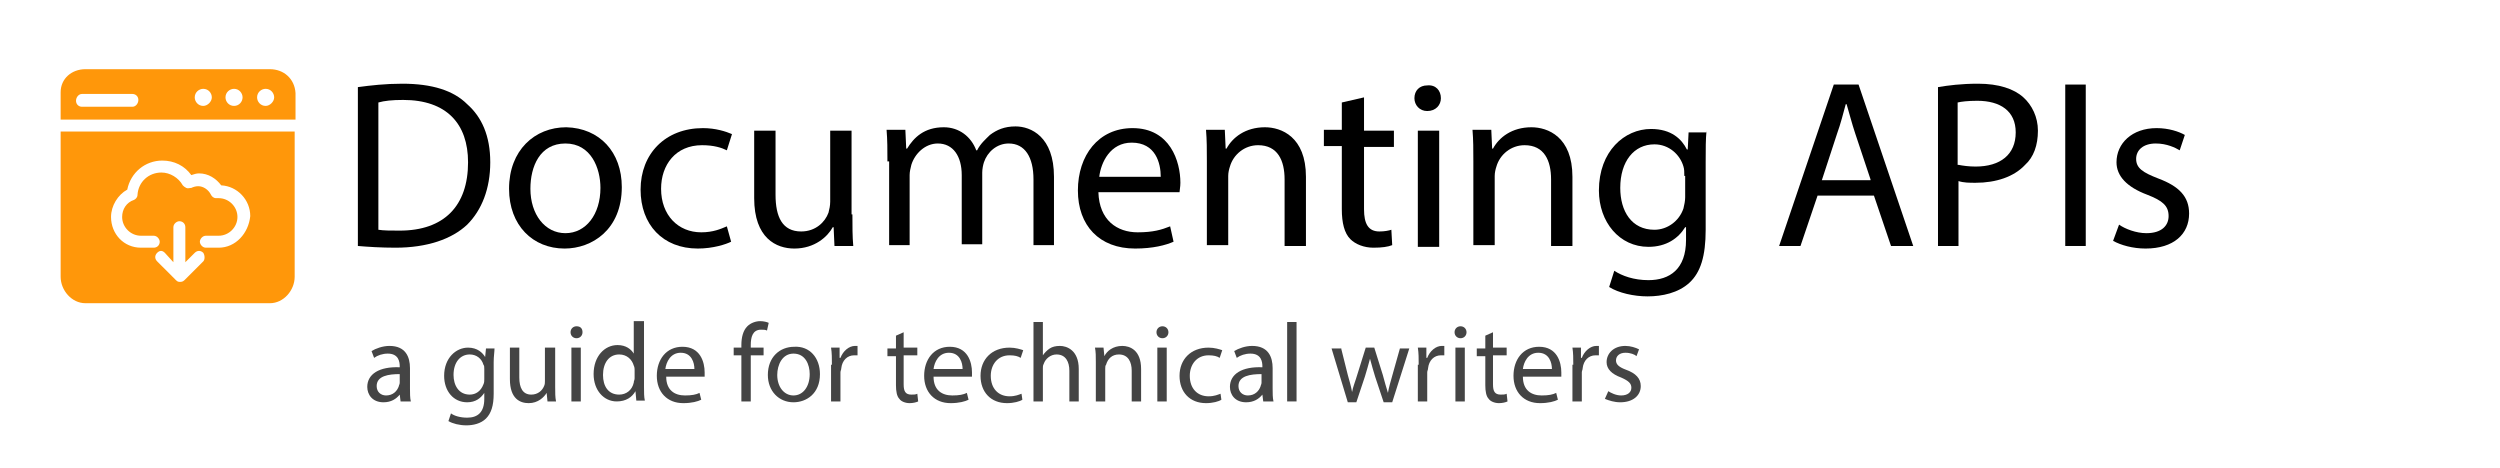
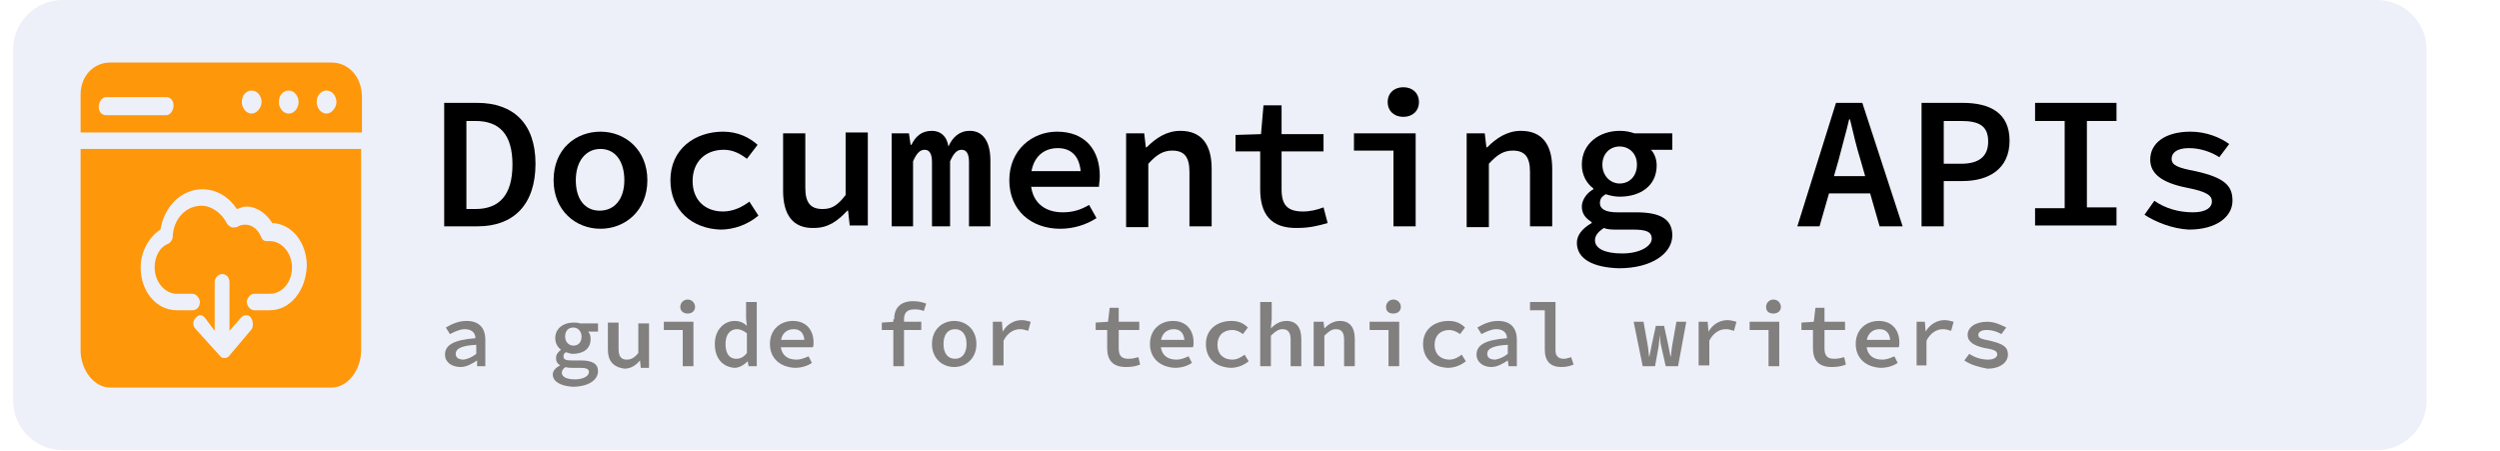
- <svg xmlns="http://www.w3.org/2000/svg" version="1.1" id="Layer_1" x="0px" y="0px" viewBox="0 0 292.7 54.7" style="enable-background:new 0 0 292.7 54.7;" xml:space="preserve">
+ <svg xmlns="http://www.w3.org/2000/svg" version="1.1" id="Layer_1" x="0px" y="0px" viewBox="0 0 303.8 54.7" style="enable-background:new 0 0 303.8 54.7;" xml:space="preserve">
  <style type="text/css">
- 	.st0{enable-background:new    ;}
- 	.st1{fill:#FF970A;}
- 	.st2{fill:#444444;}
+ 	.st0{fill:#EDF0F8;}
+ 	.st1{enable-background:new    ;}
+ 	.st2{fill:#FF970A;}
+ 	.st3{fill:#444444;}
+ 	.st4{fill:#827F7F;}
</style>
-   <g class="st0">
-     <path d="M41.9,10.2c1.5-0.2,3.2-0.4,5.2-0.4c3.5,0,6,0.8,7.6,2.4c1.7,1.5,2.7,3.7,2.7,6.8c0,3.1-1,5.6-2.7,7.3   C52.9,28,50,29,46.3,29c-1.7,0-3.2-0.1-4.4-0.2V10.2z M44.3,26.9c0.6,0.1,1.5,0.1,2.5,0.1c5.2,0,8-2.9,8-8c0-4.5-2.5-7.3-7.6-7.3   c-1.3,0-2.2,0.1-2.9,0.3V26.9z" />
-     <path d="M72.8,21.9c0,5-3.5,7.2-6.7,7.2c-3.7,0-6.5-2.7-6.5-7c0-4.5,3-7.2,6.7-7.2C70.2,15,72.8,17.8,72.8,21.9z M62.1,22.1   c0,3,1.7,5.2,4.1,5.2c2.4,0,4.1-2.2,4.1-5.3c0-2.3-1.1-5.2-4.1-5.2S62.1,19.5,62.1,22.1z" />
-     <path d="M85.6,28.3c-0.6,0.3-2.1,0.8-3.9,0.8c-4.1,0-6.7-2.8-6.7-6.9c0-4.2,2.9-7.2,7.3-7.2c1.5,0,2.7,0.4,3.4,0.7l-0.6,1.9   c-0.6-0.3-1.5-0.6-2.9-0.6c-3.1,0-4.8,2.3-4.8,5.1c0,3.1,2,5.1,4.7,5.1c1.4,0,2.3-0.4,3-0.7L85.6,28.3z" />
-     <path d="M99.8,25.1c0,1.4,0,2.6,0.1,3.7h-2.2l-0.1-2.2h-0.1c-0.6,1.1-2.1,2.5-4.5,2.5c-2.1,0-4.7-1.2-4.7-5.9v-7.9h2.5v7.5   c0,2.6,0.8,4.3,3,4.3c1.7,0,2.8-1.1,3.2-2.2c0.1-0.4,0.2-0.8,0.2-1.3v-8.3h2.5V25.1z" />
-     <path d="M103.9,18.9c0-1.4,0-2.5-0.1-3.7h2.2l0.1,2.2h0.1c0.8-1.3,2-2.5,4.3-2.5c1.8,0,3.2,1.1,3.8,2.7h0.1c0.4-0.8,1-1.3,1.5-1.8   c0.8-0.6,1.7-1,3-1c1.8,0,4.5,1.2,4.5,5.9v8h-2.4v-7.7c0-2.6-1-4.2-2.9-4.2c-1.4,0-2.5,1-2.9,2.2c-0.1,0.3-0.2,0.8-0.2,1.2v8.4   h-2.4v-8.1c0-2.2-1-3.7-2.8-3.7c-1.5,0-2.7,1.2-3.1,2.5c-0.1,0.4-0.2,0.8-0.2,1.2v8.2h-2.4V18.9z" />
-     <path d="M128.6,22.5c0.1,3.3,2.2,4.7,4.6,4.7c1.8,0,2.8-0.3,3.8-0.7l0.4,1.8c-0.9,0.4-2.4,0.8-4.5,0.8c-4.2,0-6.7-2.7-6.7-6.8   s2.4-7.3,6.4-7.3c4.4,0,5.6,3.9,5.6,6.4c0,0.5-0.1,0.9-0.1,1.1H128.6z M135.9,20.7c0-1.6-0.6-4-3.4-4c-2.5,0-3.6,2.3-3.8,4H135.9z" />
-     <path d="M141.3,18.9c0-1.4,0-2.5-0.1-3.7h2.2l0.1,2.2h0.1c0.7-1.3,2.2-2.5,4.5-2.5c1.9,0,4.8,1.1,4.8,5.8v8.1h-2.5V21   c0-2.2-0.8-4-3.1-4c-1.6,0-2.9,1.1-3.3,2.5c-0.1,0.3-0.2,0.7-0.2,1.1v8.1h-2.5V18.9z" />
-     <path d="M159.7,11.4v3.9h3.5v1.9h-3.5v7.3c0,1.7,0.5,2.6,1.8,2.6c0.6,0,1.1-0.1,1.4-0.2l0.1,1.8c-0.5,0.2-1.2,0.3-2.2,0.3   c-1.1,0-2.1-0.4-2.7-1c-0.7-0.7-1-1.9-1-3.5v-7.4h-2.1v-1.9h2.1V12L159.7,11.4z" />
-     <path d="M168.7,11.5c0,0.8-0.6,1.5-1.6,1.5c-0.9,0-1.5-0.7-1.5-1.5c0-0.9,0.6-1.5,1.5-1.5C168.1,9.9,168.7,10.6,168.7,11.5z    M166,28.8V15.3h2.5v13.6H166z" />
-     <path d="M172.5,18.9c0-1.4,0-2.5-0.1-3.7h2.2l0.1,2.2h0.1c0.7-1.3,2.2-2.5,4.5-2.5c1.9,0,4.8,1.1,4.8,5.8v8.1h-2.5V21   c0-2.2-0.8-4-3.1-4c-1.6,0-2.9,1.1-3.3,2.5c-0.1,0.3-0.2,0.7-0.2,1.1v8.1h-2.5V18.9z" />
-     <path d="M199.8,15.3c-0.1,1-0.1,2.1-0.1,3.7v7.9c0,3.1-0.6,5-1.9,6.2c-1.3,1.2-3.2,1.6-4.9,1.6c-1.6,0-3.4-0.4-4.5-1.1l0.6-1.9   c0.9,0.6,2.3,1.1,4,1.1c2.5,0,4.4-1.3,4.4-4.7v-1.5h-0.1c-0.8,1.3-2.2,2.3-4.3,2.3c-3.4,0-5.8-2.9-5.8-6.6c0-4.6,3-7.2,6.1-7.2   c2.4,0,3.6,1.2,4.2,2.4h0.1l0.1-2H199.8z M197.2,20.6c0-0.4,0-0.8-0.1-1.1c-0.4-1.4-1.7-2.6-3.4-2.6c-2.4,0-4,2-4,5.1   c0,2.7,1.3,4.9,4,4.9c1.5,0,2.9-1,3.4-2.5c0.1-0.4,0.2-0.9,0.2-1.3V20.6z" />
-     <path d="M212.8,22.9l-2,5.9h-2.5l6.4-18.9h2.9l6.4,18.9h-2.6l-2-5.9H212.8z M219,21l-1.8-5.4c-0.4-1.2-0.7-2.4-1-3.4h-0.1   c-0.3,1.1-0.6,2.3-1,3.4l-1.8,5.5H219z" />
-     <path d="M226.9,10.2c1.2-0.2,2.7-0.4,4.7-0.4c2.4,0,4.2,0.6,5.3,1.6c1,0.9,1.7,2.3,1.7,3.9c0,1.7-0.5,3.1-1.5,4   c-1.3,1.4-3.4,2.1-5.8,2.1c-0.7,0-1.4,0-2-0.2v7.6h-2.4V10.2z M229.3,19.3c0.5,0.1,1.2,0.2,2,0.2c2.9,0,4.7-1.4,4.7-4   c0-2.5-1.8-3.7-4.5-3.7c-1.1,0-1.9,0.1-2.3,0.2V19.3z" />
-     <path d="M244.2,9.9v18.9h-2.4V9.9H244.2z" />
-     <path d="M248.1,26.3c0.7,0.5,2,1,3.2,1c1.8,0,2.6-0.9,2.6-2c0-1.2-0.7-1.8-2.5-2.5c-2.4-0.9-3.6-2.2-3.6-3.8c0-2.2,1.8-4,4.7-4   c1.4,0,2.6,0.4,3.3,0.8l-0.6,1.8c-0.5-0.3-1.5-0.8-2.8-0.8c-1.5,0-2.3,0.8-2.3,1.8c0,1.1,0.8,1.6,2.6,2.3c2.4,0.9,3.6,2.1,3.6,4.1   c0,2.4-1.8,4.1-5.1,4.1c-1.5,0-2.9-0.4-3.8-0.9L248.1,26.3z" />
+   <g>
+     <path class="st0" d="M295,48.7c0,3.3-2.7,6-6,6H7.6c-3.3,0-6-2.7-6-6V6c0-3.3,2.7-6,6-6H289c3.3,0,6,2.7,6,6V48.7z" />
  </g>
-   <path class="st1" d="M31.1,12.4c-0.6,0-1-0.5-1-1c0-0.6,0.5-1,1-1c0.6,0,1,0.5,1,1S31.6,12.4,31.1,12.4z M27.4,12.4  c-0.6,0-1-0.5-1-1c0-0.6,0.5-1,1-1c0.6,0,1,0.5,1,1S28,12.4,27.4,12.4z M23.8,12.4c-0.6,0-1-0.5-1-1c0-0.6,0.5-1,1-1  c0.6,0,1,0.5,1,1S24.3,12.4,23.8,12.4z M15.5,12.5H9.6c-0.4,0-0.7-0.3-0.7-0.7S9.2,11,9.6,11h5.9c0.4,0,0.7,0.3,0.7,0.7  S15.9,12.5,15.5,12.5z M31.6,8.1H10c-1.6,0-2.9,1.1-2.9,2.7V14h27.5v-3.1C34.5,9.2,33.2,8.1,31.6,8.1z" />
-   <path class="st1" d="M25.6,29h-1.5c-0.4,0-0.7-0.4-0.7-0.7s0.3-0.7,0.7-0.7h1.5c1.2,0,2.2-1,2.2-2.2s-1-2.2-2.2-2.2h-0.3  c-0.3,0-0.5-0.2-0.6-0.4c-0.3-0.6-0.9-1-1.5-1c-0.3,0-0.6,0.1-0.8,0.2c-0.2,0-0.4,0.1-0.6,0s-0.3-0.2-0.4-0.3  c-0.5-0.9-1.5-1.5-2.5-1.5c-1.5,0-2.7,1.1-2.8,2.6c0,0.3-0.2,0.5-0.4,0.6c-0.9,0.3-1.4,1.1-1.4,2c0,1.2,1,2.2,2.2,2.2H18  c0.4,0,0.7,0.4,0.7,0.7c0,0.4-0.3,0.7-0.7,0.7h-1.5c-2,0-3.5-1.6-3.5-3.6c0-1.3,0.8-2.6,1.9-3.2c0.4-2,2.1-3.4,4.1-3.4  c1.4,0,2.6,0.6,3.4,1.7c0.3-0.1,0.6-0.2,0.9-0.2c1.1,0,2,0.6,2.6,1.4c1.9,0.1,3.4,1.7,3.4,3.6C29.1,27.3,27.6,29,25.6,29L25.6,29z   M23.8,30.6l-2.2,2.2C21.4,33,21.2,33,21.1,33l0,0c-0.2,0-0.3,0-0.5-0.2l0,0l0,0l0,0l0,0l-2.2-2.2c-0.3-0.3-0.3-0.7,0-1  s0.6-0.3,0.9,0l1,1.1v-4.1c0-0.4,0.4-0.7,0.7-0.7c0.4,0,0.7,0.3,0.7,0.7v4.1l1.1-1.1c0.3-0.3,0.7-0.3,1,0C24,29.9,24,30.4,23.8,30.6  L23.8,30.6z M7.1,15.4v17c0,1.6,1.3,3.1,2.9,3.1h21.6c1.6,0,2.9-1.5,2.9-3.1v-17C34.5,15.4,7.1,15.4,7.1,15.4z" />
-   <g class="st0">
-     <path class="st2" d="M46.9,47l-0.1-0.8h0c-0.4,0.5-1,0.9-1.9,0.9c-1.3,0-1.9-0.9-1.9-1.8c0-1.5,1.4-2.4,3.8-2.3v-0.1   c0-0.5-0.1-1.5-1.4-1.5c-0.6,0-1.2,0.2-1.6,0.5l-0.3-0.8c0.5-0.3,1.3-0.6,2.1-0.6c1.9,0,2.4,1.3,2.4,2.6v2.4c0,0.5,0,1.1,0.1,1.5   H46.9z M46.8,43.8c-1.3,0-2.7,0.2-2.7,1.4c0,0.7,0.5,1.1,1.1,1.1c0.8,0,1.3-0.5,1.5-1.1c0-0.1,0.1-0.2,0.1-0.4V43.8z" />
-     <path class="st2" d="M57.9,40.7c0,0.5-0.1,1-0.1,1.7v3.7c0,1.4-0.3,2.3-0.9,2.9c-0.6,0.6-1.5,0.8-2.3,0.8c-0.8,0-1.6-0.2-2.1-0.5   l0.3-0.9c0.4,0.3,1.1,0.5,1.9,0.5c1.2,0,2-0.6,2-2.2v-0.7h0c-0.4,0.6-1,1.1-2,1.1c-1.6,0-2.7-1.3-2.7-3.1c0-2.1,1.4-3.3,2.8-3.3   c1.1,0,1.7,0.6,2,1.1h0l0.1-1H57.9z M56.7,43.2c0-0.2,0-0.4-0.1-0.5c-0.2-0.7-0.8-1.2-1.6-1.2c-1.1,0-1.9,0.9-1.9,2.4   c0,1.2,0.6,2.3,1.9,2.3c0.7,0,1.3-0.4,1.6-1.2c0.1-0.2,0.1-0.4,0.1-0.6V43.2z" />
-     <path class="st2" d="M65,45.3c0,0.7,0,1.2,0.1,1.7h-1L64,46h0c-0.3,0.5-1,1.2-2.1,1.2c-1,0-2.2-0.5-2.2-2.8v-3.7h1.1v3.5   c0,1.2,0.4,2,1.4,2c0.8,0,1.3-0.5,1.5-1c0.1-0.2,0.1-0.4,0.1-0.6v-3.9H65V45.3z" />
-     <path class="st2" d="M68.2,38.9c0,0.4-0.3,0.7-0.7,0.7c-0.4,0-0.7-0.3-0.7-0.7c0-0.4,0.3-0.7,0.7-0.7C68,38.2,68.2,38.5,68.2,38.9z    M66.9,47v-6.3h1.1V47H66.9z" />
-     <path class="st2" d="M75.4,37.7v7.6c0,0.6,0,1.2,0.1,1.6h-1l-0.1-1.1h0c-0.4,0.7-1.1,1.2-2.2,1.2c-1.5,0-2.7-1.3-2.7-3.2   c0-2.1,1.3-3.4,2.8-3.4c1,0,1.6,0.5,1.9,1h0v-3.8H75.4z M74.3,43.3c0-0.1,0-0.3-0.1-0.5c-0.2-0.7-0.8-1.3-1.7-1.3   c-1.2,0-1.9,1-1.9,2.4c0,1.3,0.6,2.3,1.9,2.3c0.8,0,1.5-0.5,1.7-1.4c0-0.2,0.1-0.3,0.1-0.5V43.3z" />
-     <path class="st2" d="M78,44.1c0,1.6,1,2.2,2.2,2.2c0.8,0,1.3-0.1,1.7-0.3l0.2,0.8c-0.4,0.2-1.1,0.4-2.1,0.4c-1.9,0-3.1-1.3-3.1-3.2   c0-1.9,1.1-3.4,3-3.4c2.1,0,2.6,1.8,2.6,3c0,0.2,0,0.4,0,0.5H78z M81.3,43.2c0-0.7-0.3-1.9-1.6-1.9c-1.2,0-1.7,1.1-1.8,1.9H81.3z" />
-     <path class="st2" d="M86.8,47v-5.4h-0.9v-0.9h0.9v-0.3c0-0.9,0.2-1.7,0.7-2.2c0.4-0.4,1-0.6,1.5-0.6c0.4,0,0.8,0.1,1,0.2l-0.2,0.9   c-0.2-0.1-0.4-0.1-0.7-0.1c-1,0-1.2,0.9-1.2,1.8v0.3h1.5v0.9h-1.5V47H86.8z" />
-     <path class="st2" d="M96,43.8c0,2.3-1.6,3.3-3.1,3.3c-1.7,0-3-1.3-3-3.2c0-2.1,1.4-3.3,3.1-3.3C94.8,40.5,96,41.9,96,43.8z    M91,43.9c0,1.4,0.8,2.4,1.9,2.4c1.1,0,1.9-1,1.9-2.5c0-1.1-0.5-2.4-1.9-2.4C91.6,41.4,91,42.7,91,43.9z" />
-     <path class="st2" d="M97.4,42.7c0-0.7,0-1.4-0.1-2h1l0,1.2h0.1c0.3-0.8,1-1.4,1.7-1.4c0.1,0,0.2,0,0.3,0v1.1c-0.1,0-0.2,0-0.4,0   c-0.8,0-1.4,0.6-1.5,1.5c0,0.2-0.1,0.3-0.1,0.5V47h-1.1V42.7z" />
-     <path class="st2" d="M105.8,38.9v1.8h1.6v0.9h-1.6V45c0,0.8,0.2,1.2,0.9,1.2c0.3,0,0.5,0,0.7-0.1l0.1,0.9c-0.2,0.1-0.6,0.2-1,0.2   c-0.5,0-1-0.2-1.2-0.5c-0.3-0.3-0.4-0.9-0.4-1.6v-3.4h-1v-0.9h1v-1.5L105.8,38.9z" />
-     <path class="st2" d="M109.3,44.1c0,1.6,1,2.2,2.2,2.2c0.8,0,1.3-0.1,1.7-0.3l0.2,0.8c-0.4,0.2-1.1,0.4-2.1,0.4   c-1.9,0-3.1-1.3-3.1-3.2c0-1.9,1.1-3.4,3-3.4c2.1,0,2.6,1.8,2.6,3c0,0.2,0,0.4,0,0.5H109.3z M112.7,43.2c0-0.7-0.3-1.9-1.6-1.9   c-1.2,0-1.7,1.1-1.8,1.9H112.7z" />
-     <path class="st2" d="M119.7,46.8c-0.3,0.2-1,0.4-1.8,0.4c-1.9,0-3.1-1.3-3.1-3.2c0-1.9,1.3-3.3,3.4-3.3c0.7,0,1.3,0.2,1.6,0.3   l-0.3,0.9c-0.3-0.2-0.7-0.3-1.3-0.3c-1.4,0-2.2,1.1-2.2,2.4c0,1.5,0.9,2.4,2.2,2.4c0.7,0,1.1-0.2,1.4-0.3L119.7,46.8z" />
-     <path class="st2" d="M121,37.7h1.1v3.9h0c0.2-0.3,0.5-0.6,0.8-0.8c0.3-0.2,0.7-0.3,1.2-0.3c0.8,0,2.2,0.5,2.2,2.7V47h-1.1v-3.6   c0-1-0.4-1.9-1.5-1.9c-0.7,0-1.3,0.5-1.5,1.1c-0.1,0.2-0.1,0.3-0.1,0.5V47H121V37.7z" />
-     <path class="st2" d="M128.3,42.4c0-0.7,0-1.2-0.1-1.7h1l0.1,1h0c0.3-0.6,1-1.2,2.1-1.2c0.9,0,2.2,0.5,2.2,2.7V47h-1.1v-3.6   c0-1-0.4-1.9-1.5-1.9c-0.8,0-1.3,0.5-1.5,1.2c-0.1,0.1-0.1,0.3-0.1,0.5V47h-1.1V42.4z" />
-     <path class="st2" d="M136.8,38.9c0,0.4-0.3,0.7-0.7,0.7c-0.4,0-0.7-0.3-0.7-0.7c0-0.4,0.3-0.7,0.7-0.7   C136.5,38.2,136.8,38.5,136.8,38.9z M135.5,47v-6.3h1.1V47H135.5z" />
-     <path class="st2" d="M143,46.8c-0.3,0.2-1,0.4-1.8,0.4c-1.9,0-3.1-1.3-3.1-3.2c0-1.9,1.3-3.3,3.4-3.3c0.7,0,1.3,0.2,1.6,0.3   l-0.3,0.9c-0.3-0.2-0.7-0.3-1.3-0.3c-1.4,0-2.2,1.1-2.2,2.4c0,1.5,0.9,2.4,2.2,2.4c0.7,0,1.1-0.2,1.4-0.3L143,46.8z" />
-     <path class="st2" d="M147.9,47l-0.1-0.8h0c-0.4,0.5-1,0.9-1.9,0.9c-1.3,0-1.9-0.9-1.9-1.8c0-1.5,1.4-2.4,3.8-2.3v-0.1   c0-0.5-0.1-1.5-1.4-1.5c-0.6,0-1.2,0.2-1.6,0.5l-0.3-0.8c0.5-0.3,1.3-0.6,2.1-0.6c1.9,0,2.4,1.3,2.4,2.6v2.4c0,0.5,0,1.1,0.1,1.5   H147.9z M147.7,43.8c-1.3,0-2.7,0.2-2.7,1.4c0,0.7,0.5,1.1,1.1,1.1c0.8,0,1.3-0.5,1.5-1.1c0-0.1,0.1-0.2,0.1-0.4V43.8z" />
-     <path class="st2" d="M150.7,37.7h1.1V47h-1.1V37.7z" />
-     <path class="st2" d="M157,40.7l0.8,3.2c0.2,0.7,0.4,1.4,0.5,2h0c0.1-0.6,0.4-1.3,0.6-2l1-3.2h1l1,3.2c0.2,0.8,0.4,1.4,0.6,2.1h0   c0.1-0.6,0.3-1.3,0.5-2l0.9-3.2h1.1l-2,6.3h-1l-1-3c-0.2-0.7-0.4-1.3-0.6-2.1h0c-0.2,0.8-0.4,1.4-0.6,2.1l-1,3h-1l-1.9-6.3H157z" />
-     <path class="st2" d="M166.1,42.7c0-0.7,0-1.4-0.1-2h1l0,1.2h0.1c0.3-0.8,1-1.4,1.7-1.4c0.1,0,0.2,0,0.3,0v1.1c-0.1,0-0.2,0-0.4,0   c-0.8,0-1.4,0.6-1.5,1.5c0,0.2-0.1,0.3-0.1,0.5V47h-1.1V42.7z" />
-     <path class="st2" d="M171.7,38.9c0,0.4-0.3,0.7-0.7,0.7c-0.4,0-0.7-0.3-0.7-0.7c0-0.4,0.3-0.7,0.7-0.7   C171.4,38.2,171.7,38.5,171.7,38.9z M170.4,47v-6.3h1.1V47H170.4z" />
-     <path class="st2" d="M174.8,38.9v1.8h1.6v0.9h-1.6V45c0,0.8,0.2,1.2,0.9,1.2c0.3,0,0.5,0,0.7-0.1l0.1,0.9c-0.2,0.1-0.6,0.2-1,0.2   c-0.5,0-1-0.2-1.2-0.5c-0.3-0.3-0.4-0.9-0.4-1.6v-3.4h-1v-0.9h1v-1.5L174.8,38.9z" />
-     <path class="st2" d="M178.3,44.1c0,1.6,1,2.2,2.2,2.2c0.8,0,1.3-0.1,1.7-0.3l0.2,0.8c-0.4,0.2-1.1,0.4-2.1,0.4   c-1.9,0-3.1-1.3-3.1-3.2c0-1.9,1.1-3.4,3-3.4c2.1,0,2.6,1.8,2.6,3c0,0.2,0,0.4,0,0.5H178.3z M181.7,43.2c0-0.7-0.3-1.9-1.6-1.9   c-1.2,0-1.7,1.1-1.8,1.9H181.7z" />
-     <path class="st2" d="M184.2,42.7c0-0.7,0-1.4-0.1-2h1l0,1.2h0.1c0.3-0.8,1-1.4,1.7-1.4c0.1,0,0.2,0,0.3,0v1.1c-0.1,0-0.2,0-0.4,0   c-0.8,0-1.4,0.6-1.5,1.5c0,0.2-0.1,0.3-0.1,0.5V47h-1.1V42.7z" />
-     <path class="st2" d="M188.3,45.8c0.3,0.2,0.9,0.5,1.5,0.5c0.8,0,1.2-0.4,1.2-0.9c0-0.5-0.3-0.8-1.2-1.2c-1.1-0.4-1.7-1-1.7-1.8   c0-1,0.8-1.9,2.2-1.9c0.6,0,1.2,0.2,1.6,0.4l-0.3,0.8c-0.2-0.2-0.7-0.4-1.3-0.4c-0.7,0-1.1,0.4-1.1,0.9c0,0.5,0.4,0.8,1.2,1.1   c1.1,0.4,1.7,1,1.7,1.9c0,1.1-0.9,1.9-2.4,1.9c-0.7,0-1.3-0.2-1.8-0.4L188.3,45.8z" />
+   <g class="st1">
+     <path d="M44.1-50.5c1.5-0.2,3.2-0.4,5.2-0.4c3.5,0,6,0.8,7.6,2.4c1.7,1.5,2.7,3.7,2.7,6.8c0,3.1-1,5.6-2.7,7.3   c-1.8,1.7-4.7,2.7-8.4,2.7c-1.7,0-3.2-0.1-4.4-0.2C44.1-31.9,44.1-50.5,44.1-50.5z M46.5-33.8c0.6,0.1,1.5,0.1,2.5,0.1   c5.2,0,8-2.9,8-8c0-4.5-2.5-7.3-7.6-7.3c-1.3,0-2.2,0.1-2.9,0.3V-33.8z" />
+     <path d="M75-38.8c0,5-3.5,7.2-6.7,7.2c-3.7,0-6.5-2.7-6.5-7c0-4.5,3-7.2,6.7-7.2C72.4-45.7,75-42.9,75-38.8z M64.3-38.6   c0,3,1.7,5.2,4.1,5.2s4.1-2.2,4.1-5.3c0-2.3-1.1-5.2-4.1-5.2S64.3-41.2,64.3-38.6z" />
+     <path d="M87.8-32.4c-0.6,0.3-2.1,0.8-3.9,0.8c-4.1,0-6.7-2.8-6.7-6.9c0-4.2,2.9-7.2,7.3-7.2c1.5,0,2.7,0.4,3.4,0.7l-0.6,1.9   c-0.6-0.3-1.5-0.6-2.9-0.6c-3.1,0-4.8,2.3-4.8,5.1c0,3.1,2,5.1,4.7,5.1c1.4,0,2.3-0.4,3-0.7L87.8-32.4z" />
+     <path d="M102-35.6c0,1.4,0,2.6,0.1,3.7h-2.2l-0.1-2.2h-0.1c-0.6,1.1-2.1,2.5-4.5,2.5c-2.1,0-4.7-1.2-4.7-5.9v-7.9H93v7.5   c0,2.6,0.8,4.3,3,4.3c1.7,0,2.8-1.1,3.2-2.2c0.1-0.4,0.2-0.8,0.2-1.3v-8.3h2.5L102-35.6L102-35.6z" />
+     <path d="M106.1-41.8c0-1.4,0-2.5-0.1-3.7h2.2l0.1,2.2h0.1c0.8-1.3,2-2.5,4.3-2.5c1.8,0,3.2,1.1,3.8,2.7h0.1c0.4-0.8,1-1.3,1.5-1.8   c0.8-0.6,1.7-1,3-1c1.8,0,4.5,1.2,4.5,5.9v8h-2.4v-7.7c0-2.6-1-4.2-2.9-4.2c-1.4,0-2.5,1-2.9,2.2c-0.1,0.3-0.2,0.8-0.2,1.2v8.4   h-2.4v-8.1c0-2.2-1-3.7-2.8-3.7c-1.5,0-2.7,1.2-3.1,2.5c-0.1,0.4-0.2,0.8-0.2,1.2v8.2h-2.4v-9.8H106.1z" />
+     <path d="M130.8-38.2c0.1,3.3,2.2,4.7,4.6,4.7c1.8,0,2.8-0.3,3.8-0.7l0.4,1.8c-0.9,0.4-2.4,0.8-4.5,0.8c-4.2,0-6.7-2.7-6.7-6.8   s2.4-7.3,6.4-7.3c4.4,0,5.6,3.9,5.6,6.4c0,0.5-0.1,0.9-0.1,1.1H130.8z M138.1-40c0-1.6-0.6-4-3.4-4c-2.5,0-3.6,2.3-3.8,4H138.1z" />
+     <path d="M143.5-41.8c0-1.4,0-2.5-0.1-3.7h2.2l0.1,2.2h0.1c0.7-1.3,2.2-2.5,4.5-2.5c1.9,0,4.8,1.1,4.8,5.8v8.1h-2.5v-7.8   c0-2.2-0.8-4-3.1-4c-1.6,0-2.9,1.1-3.3,2.5c-0.1,0.3-0.2,0.7-0.2,1.1v8.1h-2.5V-41.8z" />
+     <path d="M161.9-49.3v3.9h3.5v1.9h-3.5v7.3c0,1.7,0.5,2.6,1.8,2.6c0.6,0,1.1-0.1,1.4-0.2l0.1,1.8c-0.5,0.2-1.2,0.3-2.2,0.3   c-1.1,0-2.1-0.4-2.7-1c-0.7-0.7-1-1.9-1-3.5v-7.4h-2.1v-1.9h2.1v-3.2L161.9-49.3z" />
+     <path d="M170.9-49.2c0,0.8-0.6,1.5-1.6,1.5c-0.9,0-1.5-0.7-1.5-1.5c0-0.9,0.6-1.5,1.5-1.5C170.3-50.8,170.9-50.1,170.9-49.2z    M168.2-31.9v-13.5h2.5v13.6h-2.5V-31.9z" />
+     <path d="M174.7-41.8c0-1.4,0-2.5-0.1-3.7h2.2l0.1,2.2h0.1c0.7-1.3,2.2-2.5,4.5-2.5c1.9,0,4.8,1.1,4.8,5.8v8.1h-2.5v-7.8   c0-2.2-0.8-4-3.1-4c-1.6,0-2.9,1.1-3.3,2.5c-0.1,0.3-0.2,0.7-0.2,1.1v8.1h-2.5V-41.8z" />
+     <path d="M202-45.4c-0.1,1-0.1,2.1-0.1,3.7v7.9c0,3.1-0.6,5-1.9,6.2c-1.3,1.2-3.2,1.6-4.9,1.6c-1.6,0-3.4-0.4-4.5-1.1l0.6-1.9   c0.9,0.6,2.3,1.1,4,1.1c2.5,0,4.4-1.3,4.4-4.7v-1.5h-0.1c-0.8,1.3-2.2,2.3-4.3,2.3c-3.4,0-5.8-2.9-5.8-6.6c0-4.6,3-7.2,6.1-7.2   c2.4,0,3.6,1.2,4.2,2.4h0.1l0.1-2h2.1V-45.4z M199.4-40.1c0-0.4,0-0.8-0.1-1.1c-0.4-1.4-1.7-2.6-3.4-2.6c-2.4,0-4,2-4,5.1   c0,2.7,1.3,4.9,4,4.9c1.5,0,2.9-1,3.4-2.5c0.1-0.4,0.2-0.9,0.2-1.3L199.4-40.1L199.4-40.1z" />
+     <path d="M215-37.8l-2,5.9h-2.5l6.4-18.9h2.9l6.4,18.9h-2.6l-2-5.9H215z M221.2-39.7l-1.8-5.4c-0.4-1.2-0.7-2.4-1-3.4h-0.1   c-0.3,1.1-0.6,2.3-1,3.4l-1.8,5.5h5.7V-39.7z" />
+     <path d="M229.1-50.5c1.2-0.2,2.7-0.4,4.7-0.4c2.4,0,4.2,0.6,5.3,1.6c1,0.9,1.7,2.3,1.7,3.9c0,1.7-0.5,3.1-1.5,4   c-1.3,1.4-3.4,2.1-5.8,2.1c-0.7,0-1.4,0-2-0.2v7.6h-2.4V-50.5z M231.5-41.4c0.5,0.1,1.2,0.2,2,0.2c2.9,0,4.7-1.4,4.7-4   c0-2.5-1.8-3.7-4.5-3.7c-1.1,0-1.9,0.1-2.3,0.2v7.3H231.5z" />
+     <path d="M246.4-50.8v18.9H244v-18.9H246.4z" />
+     <path d="M250.3-34.4c0.7,0.5,2,1,3.2,1c1.8,0,2.6-0.9,2.6-2c0-1.2-0.7-1.8-2.5-2.5c-2.4-0.9-3.6-2.2-3.6-3.8c0-2.2,1.8-4,4.7-4   c1.4,0,2.6,0.4,3.3,0.8l-0.6,1.8c-0.5-0.3-1.5-0.8-2.8-0.8c-1.5,0-2.3,0.8-2.3,1.8c0,1.1,0.8,1.6,2.6,2.3c2.4,0.9,3.6,2.1,3.6,4.1   c0,2.4-1.8,4.1-5.1,4.1c-1.5,0-2.9-0.4-3.8-0.9L250.3-34.4z" />
+   </g>
+   <path class="st2" d="M39.7,13.8c-0.7,0-1.2-0.7-1.2-1.4c0-0.9,0.6-1.4,1.2-1.4c0.7,0,1.2,0.7,1.2,1.4S40.3,13.8,39.7,13.8z   M35.1,13.8c-0.7,0-1.2-0.7-1.2-1.4c0-0.9,0.6-1.4,1.2-1.4c0.7,0,1.2,0.7,1.2,1.4S35.8,13.8,35.1,13.8z M30.6,13.8  c-0.7,0-1.2-0.7-1.2-1.4c0-0.9,0.6-1.4,1.2-1.4c0.7,0,1.2,0.7,1.2,1.4S31.2,13.8,30.6,13.8z M20.2,14h-7.3c-0.5,0-0.9-0.4-0.9-1  s0.4-1.2,0.9-1.2h7.3c0.5,0,0.9,0.4,0.9,1C21.1,13.4,20.7,14,20.2,14z M40.3,7.6H13.4c-2,0-3.6,1.6-3.6,3.9v4.6H44v-4.5  C43.9,9.2,42.3,7.6,40.3,7.6z" />
+   <path class="st2" d="M32.8,37.7h-1.9c-0.5,0-0.9-0.6-0.9-1s0.4-1,0.9-1h1.9c1.5,0,2.7-1.4,2.7-3.2c0-1.7-1.2-3.2-2.7-3.2h-0.4  c-0.4,0-0.6-0.3-0.7-0.6c-0.4-0.9-1.1-1.4-1.9-1.4c-0.4,0-0.7,0.1-1,0.3c-0.2,0-0.5,0.1-0.7,0c-0.2-0.1-0.4-0.3-0.5-0.4  C27,25.9,25.7,25,24.5,25c-1.9,0-3.4,1.6-3.5,3.7c0,0.4-0.2,0.7-0.5,0.9c-1.1,0.4-1.7,1.6-1.7,2.9c0,1.7,1.2,3.2,2.7,3.2h1.9  c0.5,0,0.9,0.6,0.9,1c0,0.6-0.4,1-0.9,1h-1.9c-2.5,0-4.4-2.3-4.4-5.2c0-1.9,1-3.7,2.4-4.6C20,25,22.1,23,24.6,23  c1.7,0,3.2,0.9,4.2,2.4c0.4-0.1,0.7-0.3,1.1-0.3c1.4,0,2.5,0.9,3.2,2c2.4,0.1,4.2,2.4,4.2,5.2C37.2,35.3,35.3,37.7,32.8,37.7  L32.8,37.7z M30.6,40l-2.7,3.2c-0.2,0.3-0.5,0.3-0.6,0.3l0,0c-0.2,0-0.4,0-0.6-0.3l0,0l0,0l0,0l0,0L23.8,40c-0.4-0.4-0.4-1,0-1.4  c0.4-0.4,0.7-0.4,1.1,0l1.2,1.6v-5.9c0-0.6,0.5-1,0.9-1c0.5,0,0.9,0.4,0.9,1v5.9l1.4-1.6c0.4-0.4,0.9-0.4,1.2,0  C30.8,39,30.8,39.7,30.6,40L30.6,40z M9.8,18.1v24.5c0,2.3,1.6,4.5,3.6,4.5h26.9c2,0,3.6-2.2,3.6-4.5V18.1  C43.9,18.1,9.8,18.1,9.8,18.1z" />
+   <g class="st1">
+     <path class="st3" d="M44.2,83.9l-0.1-0.8l0,0c-0.4,0.5-1,0.9-1.9,0.9c-1.3,0-1.9-0.9-1.9-1.8c0-1.5,1.4-2.4,3.8-2.3v-0.1   c0-0.5-0.1-1.5-1.4-1.5c-0.6,0-1.2,0.2-1.6,0.5L40.8,78c0.5-0.3,1.3-0.6,2.1-0.6c1.9,0,2.4,1.3,2.4,2.6v2.4c0,0.5,0,1.1,0.1,1.5   C45.3,83.9,44.2,83.9,44.2,83.9z M44,80.7c-1.3,0-2.7,0.2-2.7,1.4c0,0.7,0.5,1.1,1.1,1.1c0.8,0,1.3-0.5,1.5-1.1   c0-0.1,0.1-0.2,0.1-0.4C44,81.7,44,80.7,44,80.7z" />
+     <path class="st3" d="M55.2,77.6c0,0.5-0.1,1-0.1,1.7V83c0,1.4-0.3,2.3-0.9,2.9c-0.6,0.6-1.5,0.8-2.3,0.8s-1.6-0.2-2.1-0.5l0.3-0.9   c0.4,0.3,1.1,0.5,1.9,0.5c1.2,0,2-0.6,2-2.2v-0.7l0,0c-0.4,0.6-1,1.1-2,1.1c-1.6,0-2.7-1.3-2.7-3.1c0-2.1,1.4-3.3,2.8-3.3   c1.1,0,1.7,0.6,2,1.1l0,0l0.1-1L55.2,77.6L55.2,77.6z M54,80.1c0-0.2,0-0.4-0.1-0.5c-0.2-0.7-0.8-1.2-1.6-1.2   c-1.1,0-1.9,0.9-1.9,2.4c0,1.2,0.6,2.3,1.9,2.3c0.7,0,1.3-0.4,1.6-1.2c0.1-0.2,0.1-0.4,0.1-0.6V80.1z" />
+     <path class="st3" d="M62.2,82.2c0,0.7,0,1.2,0.1,1.7h-1l-0.1-1l0,0c-0.3,0.5-1,1.2-2.1,1.2c-1,0-2.2-0.5-2.2-2.8v-3.7H58v3.5   c0,1.2,0.4,2,1.4,2c0.8,0,1.3-0.5,1.5-1c0.1-0.2,0.1-0.4,0.1-0.6v-3.9h1.2V82.2z" />
+     <path class="st3" d="M65.4,75.8c0,0.4-0.3,0.7-0.7,0.7c-0.4,0-0.7-0.3-0.7-0.7s0.3-0.7,0.7-0.7C65.2,75.1,65.4,75.4,65.4,75.8z    M64.2,83.9v-6.3h1.1v6.3H64.2z" />
+     <path class="st3" d="M72.7,74.6v7.6c0,0.6,0,1.2,0.1,1.6h-1l-0.1-1.1l0,0c-0.4,0.7-1.1,1.2-2.2,1.2c-1.5,0-2.7-1.3-2.7-3.2   c0-2.1,1.3-3.4,2.8-3.4c1,0,1.6,0.5,1.9,1l0,0v-3.8L72.7,74.6L72.7,74.6z M71.6,80.2c0-0.1,0-0.3-0.1-0.5c-0.2-0.7-0.8-1.3-1.7-1.3   c-1.2,0-1.9,1-1.9,2.4c0,1.3,0.6,2.3,1.9,2.3c0.8,0,1.5-0.5,1.7-1.4c0-0.2,0.1-0.3,0.1-0.5V80.2z" />
+     <path class="st3" d="M75.2,81c0,1.6,1,2.2,2.2,2.2c0.8,0,1.3-0.1,1.7-0.3l0.2,0.8c-0.4,0.2-1.1,0.4-2.1,0.4c-1.9,0-3.1-1.3-3.1-3.2   s1.1-3.4,3-3.4c2.1,0,2.6,1.8,2.6,3c0,0.2,0,0.4,0,0.5H75.2z M78.6,80.1c0-0.7-0.3-1.9-1.6-1.9c-1.2,0-1.7,1.1-1.8,1.9H78.6z" />
+     <path class="st3" d="M84.1,83.9v-5.4h-0.9v-0.9h0.9v-0.3c0-0.9,0.2-1.7,0.7-2.2c0.4-0.4,1-0.6,1.5-0.6c0.4,0,0.8,0.1,1,0.2   l-0.2,0.9c-0.2-0.1-0.4-0.1-0.7-0.1c-1,0-1.2,0.9-1.2,1.8v0.3h1.5v0.9h-1.5v5.4H84.1z" />
+     <path class="st3" d="M93.2,80.7c0,2.3-1.6,3.3-3.1,3.3c-1.7,0-3-1.3-3-3.2c0-2.1,1.4-3.3,3.1-3.3C92.1,77.4,93.2,78.8,93.2,80.7z    M88.2,80.8c0,1.4,0.8,2.4,1.9,2.4s1.9-1,1.9-2.5c0-1.1-0.5-2.4-1.9-2.4C88.8,78.3,88.2,79.6,88.2,80.8z" />
+     <path class="st3" d="M94.7,79.6c0-0.7,0-1.4-0.1-2h1v1.2h0.1c0.3-0.8,1-1.4,1.7-1.4c0.1,0,0.2,0,0.3,0v1.1c-0.1,0-0.2,0-0.4,0   c-0.8,0-1.4,0.6-1.5,1.5c0,0.2-0.1,0.3-0.1,0.5v3.4h-1.1L94.7,79.6L94.7,79.6z" />
+     <path class="st3" d="M103.1,75.8v1.8h1.6v0.9h-1.6v3.4c0,0.8,0.2,1.2,0.9,1.2c0.3,0,0.5,0,0.7-0.1l0.1,0.9c-0.2,0.1-0.6,0.2-1,0.2   c-0.5,0-1-0.2-1.2-0.5c-0.3-0.3-0.4-0.9-0.4-1.6v-3.4h-1v-0.9h1v-1.5L103.1,75.8z" />
+     <path class="st3" d="M106.6,81c0,1.6,1,2.2,2.2,2.2c0.8,0,1.3-0.1,1.7-0.3l0.2,0.8c-0.4,0.2-1.1,0.4-2.1,0.4   c-1.9,0-3.1-1.3-3.1-3.2s1.1-3.4,3-3.4c2.1,0,2.6,1.8,2.6,3c0,0.2,0,0.4,0,0.5H106.6z M109.9,80.1c0-0.7-0.3-1.9-1.6-1.9   c-1.2,0-1.7,1.1-1.8,1.9H109.9z" />
+     <path class="st3" d="M116.9,83.7c-0.3,0.2-1,0.4-1.8,0.4c-1.9,0-3.1-1.3-3.1-3.2s1.3-3.3,3.4-3.3c0.7,0,1.3,0.2,1.6,0.3l-0.3,0.9   c-0.3-0.2-0.7-0.3-1.3-0.3c-1.4,0-2.2,1.1-2.2,2.4c0,1.5,0.9,2.4,2.2,2.4c0.7,0,1.1-0.2,1.4-0.3L116.9,83.7z" />
+     <path class="st3" d="M118.2,74.6h1.1v3.9l0,0c0.2-0.3,0.5-0.6,0.8-0.8c0.3-0.2,0.7-0.3,1.2-0.3c0.8,0,2.2,0.5,2.2,2.7v3.8h-1.1   v-3.6c0-1-0.4-1.9-1.5-1.9c-0.7,0-1.3,0.5-1.5,1.1c-0.1,0.2-0.1,0.3-0.1,0.5v3.9h-1.1V74.6z" />
+     <path class="st3" d="M125.6,79.3c0-0.7,0-1.2-0.1-1.7h1l0.1,1l0,0c0.3-0.6,1-1.2,2.1-1.2c0.9,0,2.2,0.5,2.2,2.7v3.8h-1.1v-3.6   c0-1-0.4-1.9-1.5-1.9c-0.8,0-1.3,0.5-1.5,1.2c-0.1,0.1-0.1,0.3-0.1,0.5v3.8h-1.1L125.6,79.3L125.6,79.3z" />
+     <path class="st3" d="M134.1,75.8c0,0.4-0.3,0.7-0.7,0.7s-0.7-0.3-0.7-0.7s0.3-0.7,0.7-0.7S134.1,75.4,134.1,75.8z M132.8,83.9v-6.3   h1.1v6.3H132.8z" />
+     <path class="st3" d="M140.2,83.7c-0.3,0.2-1,0.4-1.8,0.4c-1.9,0-3.1-1.3-3.1-3.2s1.3-3.3,3.4-3.3c0.7,0,1.3,0.2,1.6,0.3l-0.3,0.9   c-0.3-0.2-0.7-0.3-1.3-0.3c-1.4,0-2.2,1.1-2.2,2.4c0,1.5,0.9,2.4,2.2,2.4c0.7,0,1.1-0.2,1.4-0.3L140.2,83.7z" />
+     <path class="st3" d="M145.1,83.9l-0.1-0.8l0,0c-0.4,0.5-1,0.9-1.9,0.9c-1.3,0-1.9-0.9-1.9-1.8c0-1.5,1.4-2.4,3.8-2.3v-0.1   c0-0.5-0.1-1.5-1.4-1.5c-0.6,0-1.2,0.2-1.6,0.5l-0.3-0.8c0.5-0.3,1.3-0.6,2.1-0.6c1.9,0,2.4,1.3,2.4,2.6v2.4c0,0.5,0,1.1,0.1,1.5   C146.4,83.9,145.1,83.9,145.1,83.9z M144.9,80.7c-1.3,0-2.7,0.2-2.7,1.4c0,0.7,0.5,1.1,1.1,1.1c0.8,0,1.3-0.5,1.5-1.1   c0-0.1,0.1-0.2,0.1-0.4L144.9,80.7L144.9,80.7z" />
+     <path class="st3" d="M147.9,74.6h1.1v9.3h-1.1V74.6z" />
+     <path class="st3" d="M154.2,77.6l0.8,3.2c0.2,0.7,0.4,1.4,0.5,2l0,0c0.1-0.6,0.4-1.3,0.6-2l1-3.2h1l1,3.2c0.2,0.8,0.4,1.4,0.6,2.1   l0,0c0.1-0.6,0.3-1.3,0.5-2l0.9-3.2h1.1l-2,6.3h-1l-1-3c-0.2-0.7-0.4-1.3-0.6-2.1l0,0c-0.2,0.8-0.4,1.4-0.6,2.1l-1,3h-1l-1.9-6.3   L154.2,77.6L154.2,77.6z" />
+     <path class="st3" d="M163.4,79.6c0-0.7,0-1.4-0.1-2h1v1.2h0.1c0.3-0.8,1-1.4,1.7-1.4c0.1,0,0.2,0,0.3,0v1.1c-0.1,0-0.2,0-0.4,0   c-0.8,0-1.4,0.6-1.5,1.5c0,0.2-0.1,0.3-0.1,0.5v3.4h-1.1v-4.3H163.4z" />
+     <path class="st3" d="M168.9,75.8c0,0.4-0.3,0.7-0.7,0.7s-0.7-0.3-0.7-0.7s0.3-0.7,0.7-0.7S168.9,75.4,168.9,75.8z M167.6,83.9v-6.3   h1.1v6.3H167.6z" />
+     <path class="st3" d="M172.1,75.8v1.8h1.6v0.9h-1.6v3.4c0,0.8,0.2,1.2,0.9,1.2c0.3,0,0.5,0,0.7-0.1l0.1,0.9c-0.2,0.1-0.6,0.2-1,0.2   c-0.5,0-1-0.2-1.2-0.5c-0.3-0.3-0.4-0.9-0.4-1.6v-3.4h-1v-0.9h1v-1.5L172.1,75.8z" />
+     <path class="st3" d="M175.6,81c0,1.6,1,2.2,2.2,2.2c0.8,0,1.3-0.1,1.7-0.3l0.2,0.8c-0.4,0.2-1.1,0.4-2.1,0.4   c-1.9,0-3.1-1.3-3.1-3.2s1.1-3.4,3-3.4c2.1,0,2.6,1.8,2.6,3c0,0.2,0,0.4,0,0.5H175.6z M178.9,80.1c0-0.7-0.3-1.9-1.6-1.9   c-1.2,0-1.7,1.1-1.8,1.9H178.9z" />
+     <path class="st3" d="M181.4,79.6c0-0.7,0-1.4-0.1-2h1v1.2h0.1c0.3-0.8,1-1.4,1.7-1.4c0.1,0,0.2,0,0.3,0v1.1c-0.1,0-0.2,0-0.4,0   c-0.8,0-1.4,0.6-1.5,1.5c0,0.2-0.1,0.3-0.1,0.5v3.4h-1.1v-4.3H181.4z" />
+     <path class="st3" d="M185.6,82.7c0.3,0.2,0.9,0.5,1.5,0.5c0.8,0,1.2-0.4,1.2-0.9s-0.3-0.8-1.2-1.2c-1.1-0.4-1.7-1-1.7-1.8   c0-1,0.8-1.9,2.2-1.9c0.6,0,1.2,0.2,1.6,0.4l-0.3,0.8c-0.2-0.2-0.7-0.4-1.3-0.4c-0.7,0-1.1,0.4-1.1,0.9s0.4,0.8,1.2,1.1   c1.1,0.4,1.7,1,1.7,1.9c0,1.1-0.9,1.9-2.4,1.9c-0.7,0-1.3-0.2-1.8-0.4L185.6,82.7z" />
+   </g>
+   <g>
+     <g>
+       <path d="M54.1,12.5H58c4.4,0,7.1,2.5,7.1,7.4c0,5-2.7,7.6-7,7.6h-4.1V12.5z M57.8,25.4c2.9,0,4.5-1.7,4.5-5.4    c0-3.7-1.6-5.3-4.5-5.3h-1.1v10.7H57.8z" />
+       <path d="M67.3,21.9c0-3.8,2.7-5.9,5.7-5.9s5.7,2.2,5.7,5.9c0,3.7-2.7,5.9-5.7,5.9S67.3,25.6,67.3,21.9z M75.9,21.9    c0-2.3-1.1-3.8-2.9-3.8S70,19.6,70,21.9c0,2.3,1.1,3.7,2.9,3.7S75.9,24.2,75.9,21.9z" />
+       <path d="M81.5,21.9c0-3.8,3-5.9,6.4-5.9c1.8,0,3.2,0.7,4.2,1.6l-1.3,1.7c-0.9-0.7-1.8-1.1-2.8-1.1c-2.3,0-3.8,1.5-3.8,3.8    c0,2.3,1.5,3.7,3.7,3.7c1.3,0,2.4-0.6,3.2-1.2l1.1,1.7c-1.3,1.1-3,1.7-4.6,1.7C84.2,27.8,81.5,25.6,81.5,21.9z" />
+       <path d="M95.2,23.2v-7h2.7v6.6c0,1.8,0.6,2.6,2.1,2.6c1.1,0,1.8-0.4,2.8-1.7v-7.6h2.7v11.3h-2.2l-0.2-1.8H103    c-1.1,1.2-2.3,2.1-4,2.1C96.4,27.8,95.2,26.1,95.2,23.2z" />
+       <path d="M108.5,16.2h2l0.2,1.4h0.1c0.5-1,1.2-1.7,2.5-1.7c1,0,1.8,0.6,2,1.9c0.5-1.1,1.3-1.9,2.6-1.9c1.6,0,2.5,1.3,2.5,3.6v8    h-2.6v-7.8c0-1-0.3-1.5-0.9-1.5c-0.6,0-1,0.5-1.4,1.4v7.9h-2.2v-7.8c0-1-0.3-1.5-0.9-1.5c-0.6,0-1,0.5-1.4,1.4v7.9h-2.6V16.2z" />
+       <path d="M122.7,21.9c0-3.7,2.8-5.9,5.8-5.9c3.4,0,5.2,2.2,5.2,5.4c0,0.5-0.1,1-0.1,1.3h-9v-1.9h7.3l-0.5,0.6c0-2.2-1-3.4-2.8-3.4    c-1.9,0-3.3,1.3-3.3,3.9c0,2.6,1.6,3.9,3.9,3.9c1.2,0,2.2-0.3,3.2-0.9l0.9,1.6c-1.2,0.8-2.8,1.3-4.4,1.3    C125.4,27.8,122.7,25.6,122.7,21.9z" />
+       <path d="M136.9,16.2h2.2l0.2,1.7h0.1c1.1-1.1,2.4-2,4.1-2c2.6,0,3.8,1.7,3.8,4.6v7h-2.7v-6.6c0-1.8-0.6-2.6-2.1-2.6    c-1.1,0-1.9,0.5-2.9,1.6v7.7h-2.7V16.2z" />
+       <path d="M153.2,23v-4.6h-3v-2l3.1-0.1l0.3-3.5h2.2v3.5h5.1v2.1h-5.1V23c0,1.9,0.7,2.7,2.6,2.7c0.9,0,1.7-0.2,2.5-0.5l0.5,1.9    c-1,0.3-2.2,0.6-3.6,0.6C154.4,27.8,153.2,25.9,153.2,23z" />
+       <path d="M169.5,18.3h-4.9v-2.1h7.5v11.3h-2.7V18.3z M168.7,12.4c0-1.1,0.8-1.8,1.9-1.8c1.1,0,1.9,0.7,1.9,1.8    c0,1.1-0.8,1.8-1.9,1.8C169.5,14.2,168.7,13.5,168.7,12.4z" />
+       <path d="M178.3,16.2h2.2l0.2,1.7h0.1c1.1-1.1,2.4-2,4.1-2c2.6,0,3.8,1.7,3.8,4.6v7H186v-6.6c0-1.8-0.6-2.6-2.1-2.6    c-1.1,0-1.9,0.5-2.9,1.6v7.7h-2.7V16.2z" />
+       <path d="M191.7,29.5c0-0.9,0.6-1.7,1.8-2.4V27c-0.6-0.4-1.2-0.9-1.2-1.9c0-0.7,0.5-1.6,1.4-2.1v-0.1c-0.8-0.6-1.4-1.6-1.4-2.9    c0-2.6,2.2-4.1,4.6-4.1c0.7,0,1.2,0.1,1.8,0.3h4.6v2h-2.6c0.4,0.4,0.7,1.1,0.7,1.9c0,2.5-2,3.8-4.5,3.8c-0.5,0-1.1-0.1-1.7-0.3    c-0.5,0.3-0.7,0.6-0.7,1.1c0,0.7,0.7,1.1,2.1,1.1h2.3c2.9,0,4.4,0.8,4.4,2.8c0,2.2-2.5,4-6.5,4C193.7,32.5,191.7,31.5,191.7,29.5z     M200.8,29c0-0.9-0.8-1.1-2.3-1.1h-1.8c-0.7,0-1.3,0-1.7-0.2c-0.8,0.5-1.1,1-1.1,1.5c0,1,1.2,1.6,3.3,1.6    C199.4,30.8,200.8,29.9,200.8,29z M199,20c0-1.4-1-2.2-2.1-2.2c-1.2,0-2.1,0.9-2.1,2.2c0,1.4,1,2.3,2.1,2.3    C198.1,22.3,199,21.4,199,20z" />
+       <path d="M223.2,12.5h3.2l4.9,15h-2.8l-2.3-8c-0.5-1.6-0.9-3.3-1.3-5h-0.1c-0.4,1.7-0.9,3.4-1.3,5l-2.3,8h-2.7L223.2,12.5z     M221.2,21.4h7v2.1h-7V21.4z" />
+       <path d="M233.7,12.5h4.9c3.3,0,5.7,1.2,5.7,4.6c0,3.4-2.5,4.9-5.7,4.9h-2.3v5.5h-2.7V12.5z M238.4,19.9c2.2,0,3.3-0.9,3.3-2.7    c0-1.9-1.1-2.5-3.3-2.5h-2.1v5.2H238.4z" />
+       <path d="M247.4,25.3h3.6V14.7h-3.6v-2.2h9.9v2.2h-3.6v10.5h3.6v2.2h-9.9V25.3z" />
+       <path d="M260.7,26.1l1.2-1.7c1.3,0.9,2.9,1.4,4.7,1.4c1.6,0,2.3-0.6,2.3-1.3c0-0.7-0.5-1.2-3.1-1.7c-3-0.6-4.4-1.7-4.4-3.4    c0-2,1.8-3.4,4.9-3.4c1.9,0,3.6,0.7,4.7,1.5l-1.2,1.6c-1.1-0.7-2.4-1.1-3.7-1.1c-1.5,0-2.1,0.6-2.1,1.3c0,0.8,0.8,1.1,2.9,1.5    c3.6,0.8,4.5,1.8,4.5,3.6c0,1.9-1.9,3.5-5.3,3.5C264.1,27.8,262.1,27,260.7,26.1z" />
+     </g>
+   </g>
+   <g>
+     <g>
+       <path class="st4" d="M54.1,43.1c0-1.2,1.1-1.8,3.7-2c0-0.6-0.4-1.1-1.3-1.1c-0.6,0-1.2,0.3-1.8,0.6l-0.5-0.8    c0.7-0.4,1.5-0.8,2.5-0.8c1.5,0,2.3,0.8,2.3,2.3v3.2h-1L58,43.8h0c-0.6,0.4-1.3,0.8-2,0.8C54.9,44.6,54.1,44,54.1,43.1z M57.9,43    v-1.1c-1.9,0.1-2.5,0.5-2.5,1.1c0,0.5,0.4,0.7,1,0.7C56.9,43.6,57.4,43.4,57.9,43z" />
+       <path class="st4" d="M67.2,45.5c0-0.4,0.3-0.8,0.9-1.1v0c-0.3-0.2-0.5-0.4-0.5-0.9c0-0.4,0.2-0.7,0.6-1v0    c-0.4-0.3-0.7-0.8-0.7-1.4c0-1.2,1-1.9,2.2-1.9c0.3,0,0.6,0,0.8,0.1h2.2v1h-1.2c0.2,0.2,0.3,0.5,0.3,0.9c0,1.2-0.9,1.8-2.2,1.8    c-0.2,0-0.5-0.1-0.8-0.2c-0.2,0.1-0.3,0.3-0.3,0.5c0,0.4,0.3,0.5,1,0.5h1.1c1.4,0,2.1,0.4,2.1,1.3c0,1.1-1.2,1.9-3.1,1.9    C68.2,46.9,67.2,46.4,67.2,45.5z M71.6,45.2c0-0.4-0.4-0.5-1.1-0.5h-0.9c-0.4,0-0.6,0-0.8-0.1c-0.4,0.2-0.5,0.5-0.5,0.7    c0,0.5,0.6,0.8,1.6,0.8C70.9,46.1,71.6,45.7,71.6,45.2z M70.7,40.9c0-0.7-0.5-1.1-1-1.1c-0.6,0-1,0.4-1,1.1c0,0.7,0.5,1.1,1,1.1    C70.3,42,70.7,41.6,70.7,40.9z" />
+       <path class="st4" d="M73.9,42.5v-3.3h1.3v3.2c0,0.9,0.3,1.3,1,1.3c0.5,0,0.9-0.2,1.4-0.8v-3.6h1.3v5.4h-1l-0.1-0.9h0    c-0.5,0.6-1.1,1-1.9,1C74.5,44.6,73.9,43.8,73.9,42.5z" />
+       <path class="st4" d="M83,40.1h-2.3v-1h3.6v5.4H83V40.1z M82.7,37.3c0-0.5,0.4-0.9,0.9-0.9s0.9,0.4,0.9,0.9c0,0.5-0.4,0.8-0.9,0.8    S82.7,37.8,82.7,37.3z" />
+       <path class="st4" d="M86.9,41.8c0-1.8,1.2-2.8,2.4-2.8c0.6,0,1.1,0.2,1.5,0.6h0l-0.1-0.9v-2H92v7.8h-1l-0.1-0.6h0    c-0.4,0.4-1,0.8-1.6,0.8C87.9,44.6,86.9,43.6,86.9,41.8z M90.8,42.9v-2.4C90.4,40.2,90,40,89.6,40c-0.8,0-1.4,0.6-1.4,1.8    c0,1.2,0.5,1.8,1.3,1.8C90,43.6,90.4,43.4,90.8,42.9z" />
+       <path class="st4" d="M93.6,41.8c0-1.8,1.3-2.8,2.8-2.8c1.6,0,2.5,1.1,2.5,2.6c0,0.3,0,0.5-0.1,0.6h-4.3v-0.9H98l-0.2,0.3    c0-1.1-0.5-1.6-1.3-1.6c-0.9,0-1.6,0.6-1.6,1.8c0,1.3,0.8,1.9,1.9,1.9c0.6,0,1-0.2,1.5-0.4l0.4,0.8c-0.6,0.4-1.3,0.6-2.1,0.6    C94.9,44.6,93.6,43.6,93.6,41.8z" />
+       <path class="st4" d="M107.2,39.2l1.5-0.1h3.3v1h-4.8V39.2z M108.7,38.8c0-1.3,0.7-2.2,2.3-2.2c0.6,0,1.1,0.1,1.6,0.3l-0.3,0.9    c-0.4-0.2-0.8-0.2-1.2-0.2c-0.8,0-1.2,0.4-1.2,1.2v5.7h-1.3V38.8z" />
+       <path class="st4" d="M113.3,41.8c0-1.8,1.3-2.8,2.7-2.8s2.7,1,2.7,2.8c0,1.8-1.3,2.8-2.7,2.8S113.3,43.6,113.3,41.8z M117.5,41.8    c0-1.1-0.5-1.8-1.4-1.8s-1.4,0.7-1.4,1.8c0,1.1,0.5,1.8,1.4,1.8S117.5,42.9,117.5,41.8z" />
+       <path class="st4" d="M120.8,39.1h1l0.1,1.2h0c0.5-0.9,1.4-1.4,2.3-1.4c0.4,0,0.7,0.1,1.1,0.2l-0.3,1.1c-0.4-0.1-0.6-0.2-1-0.2    c-0.7,0-1.5,0.4-2,1.4v3h-1.3V39.1z" />
+       <path class="st4" d="M134.6,42.3v-2.2h-1.4v-0.9l1.5-0.1l0.2-1.7h1.1v1.7h2.5v1h-2.5v2.2c0,0.9,0.3,1.3,1.2,1.3    c0.5,0,0.8-0.1,1.2-0.2l0.2,0.9c-0.5,0.2-1,0.3-1.7,0.3C135.2,44.6,134.6,43.7,134.6,42.3z" />
+       <path class="st4" d="M139.8,41.8c0-1.8,1.3-2.8,2.8-2.8c1.6,0,2.5,1.1,2.5,2.6c0,0.3,0,0.5-0.1,0.6h-4.3v-0.9h3.5l-0.2,0.3    c0-1.1-0.5-1.6-1.3-1.6c-0.9,0-1.6,0.6-1.6,1.8c0,1.3,0.8,1.9,1.9,1.9c0.6,0,1-0.2,1.5-0.4l0.4,0.8c-0.6,0.4-1.3,0.6-2.1,0.6    C141.1,44.6,139.8,43.6,139.8,41.8z" />
+       <path class="st4" d="M146.6,41.8c0-1.8,1.4-2.8,3.1-2.8c0.9,0,1.5,0.3,2,0.8l-0.6,0.8c-0.4-0.3-0.8-0.5-1.3-0.5    c-1.1,0-1.8,0.7-1.8,1.8c0,1.1,0.7,1.8,1.8,1.8c0.6,0,1.1-0.3,1.5-0.6l0.5,0.8c-0.6,0.5-1.4,0.8-2.2,0.8    C147.8,44.6,146.6,43.6,146.6,41.8z" />
+       <path class="st4" d="M153.3,36.7h1.3v2l-0.1,1.2h0c0.5-0.5,1.1-0.9,1.9-0.9c1.2,0,1.8,0.8,1.8,2.2v3.3h-1.3v-3.2    c0-0.9-0.3-1.3-1-1.3c-0.5,0-0.9,0.3-1.4,0.8v3.7h-1.3V36.7z" />
+       <path class="st4" d="M159.9,39.1h1l0.1,0.8h0c0.5-0.5,1.1-0.9,1.9-0.9c1.2,0,1.8,0.8,1.8,2.2v3.3h-1.3v-3.2c0-0.9-0.3-1.3-1-1.3    c-0.5,0-0.9,0.3-1.4,0.8v3.7h-1.3V39.1z" />
+       <path class="st4" d="M168.8,40.1h-2.3v-1h3.6v5.4h-1.3V40.1z M168.5,37.3c0-0.5,0.4-0.9,0.9-0.9c0.5,0,0.9,0.4,0.9,0.9    c0,0.5-0.4,0.8-0.9,0.8C168.8,38.1,168.5,37.8,168.5,37.3z" />
+       <path class="st4" d="M173,41.8c0-1.8,1.4-2.8,3.1-2.8c0.9,0,1.5,0.3,2,0.8l-0.6,0.8c-0.4-0.3-0.9-0.5-1.3-0.5    c-1.1,0-1.8,0.7-1.8,1.8c0,1.1,0.7,1.8,1.8,1.8c0.6,0,1.1-0.3,1.5-0.6l0.5,0.8c-0.6,0.5-1.4,0.8-2.2,0.8    C174.2,44.6,173,43.6,173,41.8z" />
+       <path class="st4" d="M179.5,43.1c0-1.2,1.1-1.8,3.7-2c0-0.6-0.4-1.1-1.3-1.1c-0.6,0-1.2,0.3-1.8,0.6l-0.5-0.8    c0.7-0.4,1.5-0.8,2.5-0.8c1.5,0,2.3,0.8,2.3,2.3v3.2h-1l-0.1-0.7h0c-0.6,0.4-1.3,0.8-2,0.8C180.3,44.6,179.5,44,179.5,43.1z     M183.3,43v-1.1c-1.9,0.1-2.5,0.5-2.5,1.1c0,0.5,0.4,0.7,1,0.7C182.3,43.6,182.8,43.4,183.3,43z" />
+       <path class="st4" d="M187.8,42.5v-4.8H186v-1h3.1v5.9c0,0.7,0.4,1,1,1c0.3,0,0.6-0.1,0.9-0.2l0.3,0.9c-0.5,0.2-0.9,0.3-1.5,0.3    C188.5,44.6,187.8,43.9,187.8,42.5z" />
+       <path class="st4" d="M198.6,39.1h1.2l0.5,2.8c0.1,0.5,0.1,1,0.2,1.5h0c0.1-0.5,0.2-1,0.3-1.5l0.5-2.3h1l0.5,2.3    c0.1,0.5,0.2,1,0.3,1.5h0c0.1-0.5,0.1-1,0.2-1.5l0.5-2.8h1.2l-1,5.4h-1.5l-0.5-2.2c-0.1-0.4-0.2-0.9-0.2-1.6h0    c-0.1,0.6-0.1,1.1-0.2,1.6l-0.4,2.2h-1.5L198.6,39.1z" />
+       <path class="st4" d="M206.6,39.1h1l0.1,1.2h0c0.5-0.9,1.4-1.4,2.3-1.4c0.4,0,0.7,0.1,1.1,0.2l-0.3,1.1c-0.4-0.1-0.6-0.2-1-0.2    c-0.7,0-1.5,0.4-2,1.4v3h-1.3V39.1z" />
+       <path class="st4" d="M215,40.1h-2.3v-1h3.6v5.4H215V40.1z M214.7,37.3c0-0.5,0.4-0.9,0.9-0.9c0.5,0,0.9,0.4,0.9,0.9    c0,0.5-0.4,0.8-0.9,0.8C215,38.1,214.7,37.8,214.7,37.3z" />
+       <path class="st4" d="M220.4,42.3v-2.2H219v-0.9l1.5-0.1l0.2-1.7h1.1v1.7h2.5v1h-2.5v2.2c0,0.9,0.3,1.3,1.2,1.3    c0.5,0,0.8-0.1,1.2-0.2l0.2,0.9c-0.5,0.2-1,0.3-1.7,0.3C221,44.6,220.4,43.7,220.4,42.3z" />
+       <path class="st4" d="M225.6,41.8c0-1.8,1.3-2.8,2.8-2.8c1.6,0,2.5,1.1,2.5,2.6c0,0.3,0,0.5-0.1,0.6h-4.3v-0.9h3.5l-0.2,0.3    c0-1.1-0.5-1.6-1.3-1.6c-0.9,0-1.6,0.6-1.6,1.8c0,1.3,0.8,1.9,1.9,1.9c0.6,0,1-0.2,1.5-0.4l0.4,0.8c-0.6,0.4-1.3,0.6-2.1,0.6    C226.9,44.6,225.6,43.6,225.6,41.8z" />
+       <path class="st4" d="M233,39.1h1l0.1,1.2h0c0.5-0.9,1.4-1.4,2.3-1.4c0.4,0,0.7,0.1,1.1,0.2l-0.3,1.1c-0.4-0.1-0.6-0.2-1-0.2    c-0.7,0-1.5,0.4-2,1.4v3H233V39.1z" />
+       <path class="st4" d="M238.8,43.8l0.6-0.8c0.6,0.4,1.4,0.7,2.3,0.7c0.7,0,1.1-0.3,1.1-0.6c0-0.4-0.2-0.6-1.5-0.8    c-1.4-0.3-2.1-0.8-2.1-1.6c0-0.9,0.9-1.6,2.4-1.6c0.9,0,1.7,0.4,2.3,0.7l-0.6,0.8c-0.5-0.3-1.1-0.5-1.8-0.5c-0.7,0-1,0.3-1,0.6    c0,0.4,0.4,0.5,1.4,0.7c1.7,0.4,2.2,0.8,2.2,1.7c0,0.9-0.9,1.7-2.5,1.7C240.5,44.6,239.5,44.3,238.8,43.8z" />
+     </g>
  </g>
</svg>
